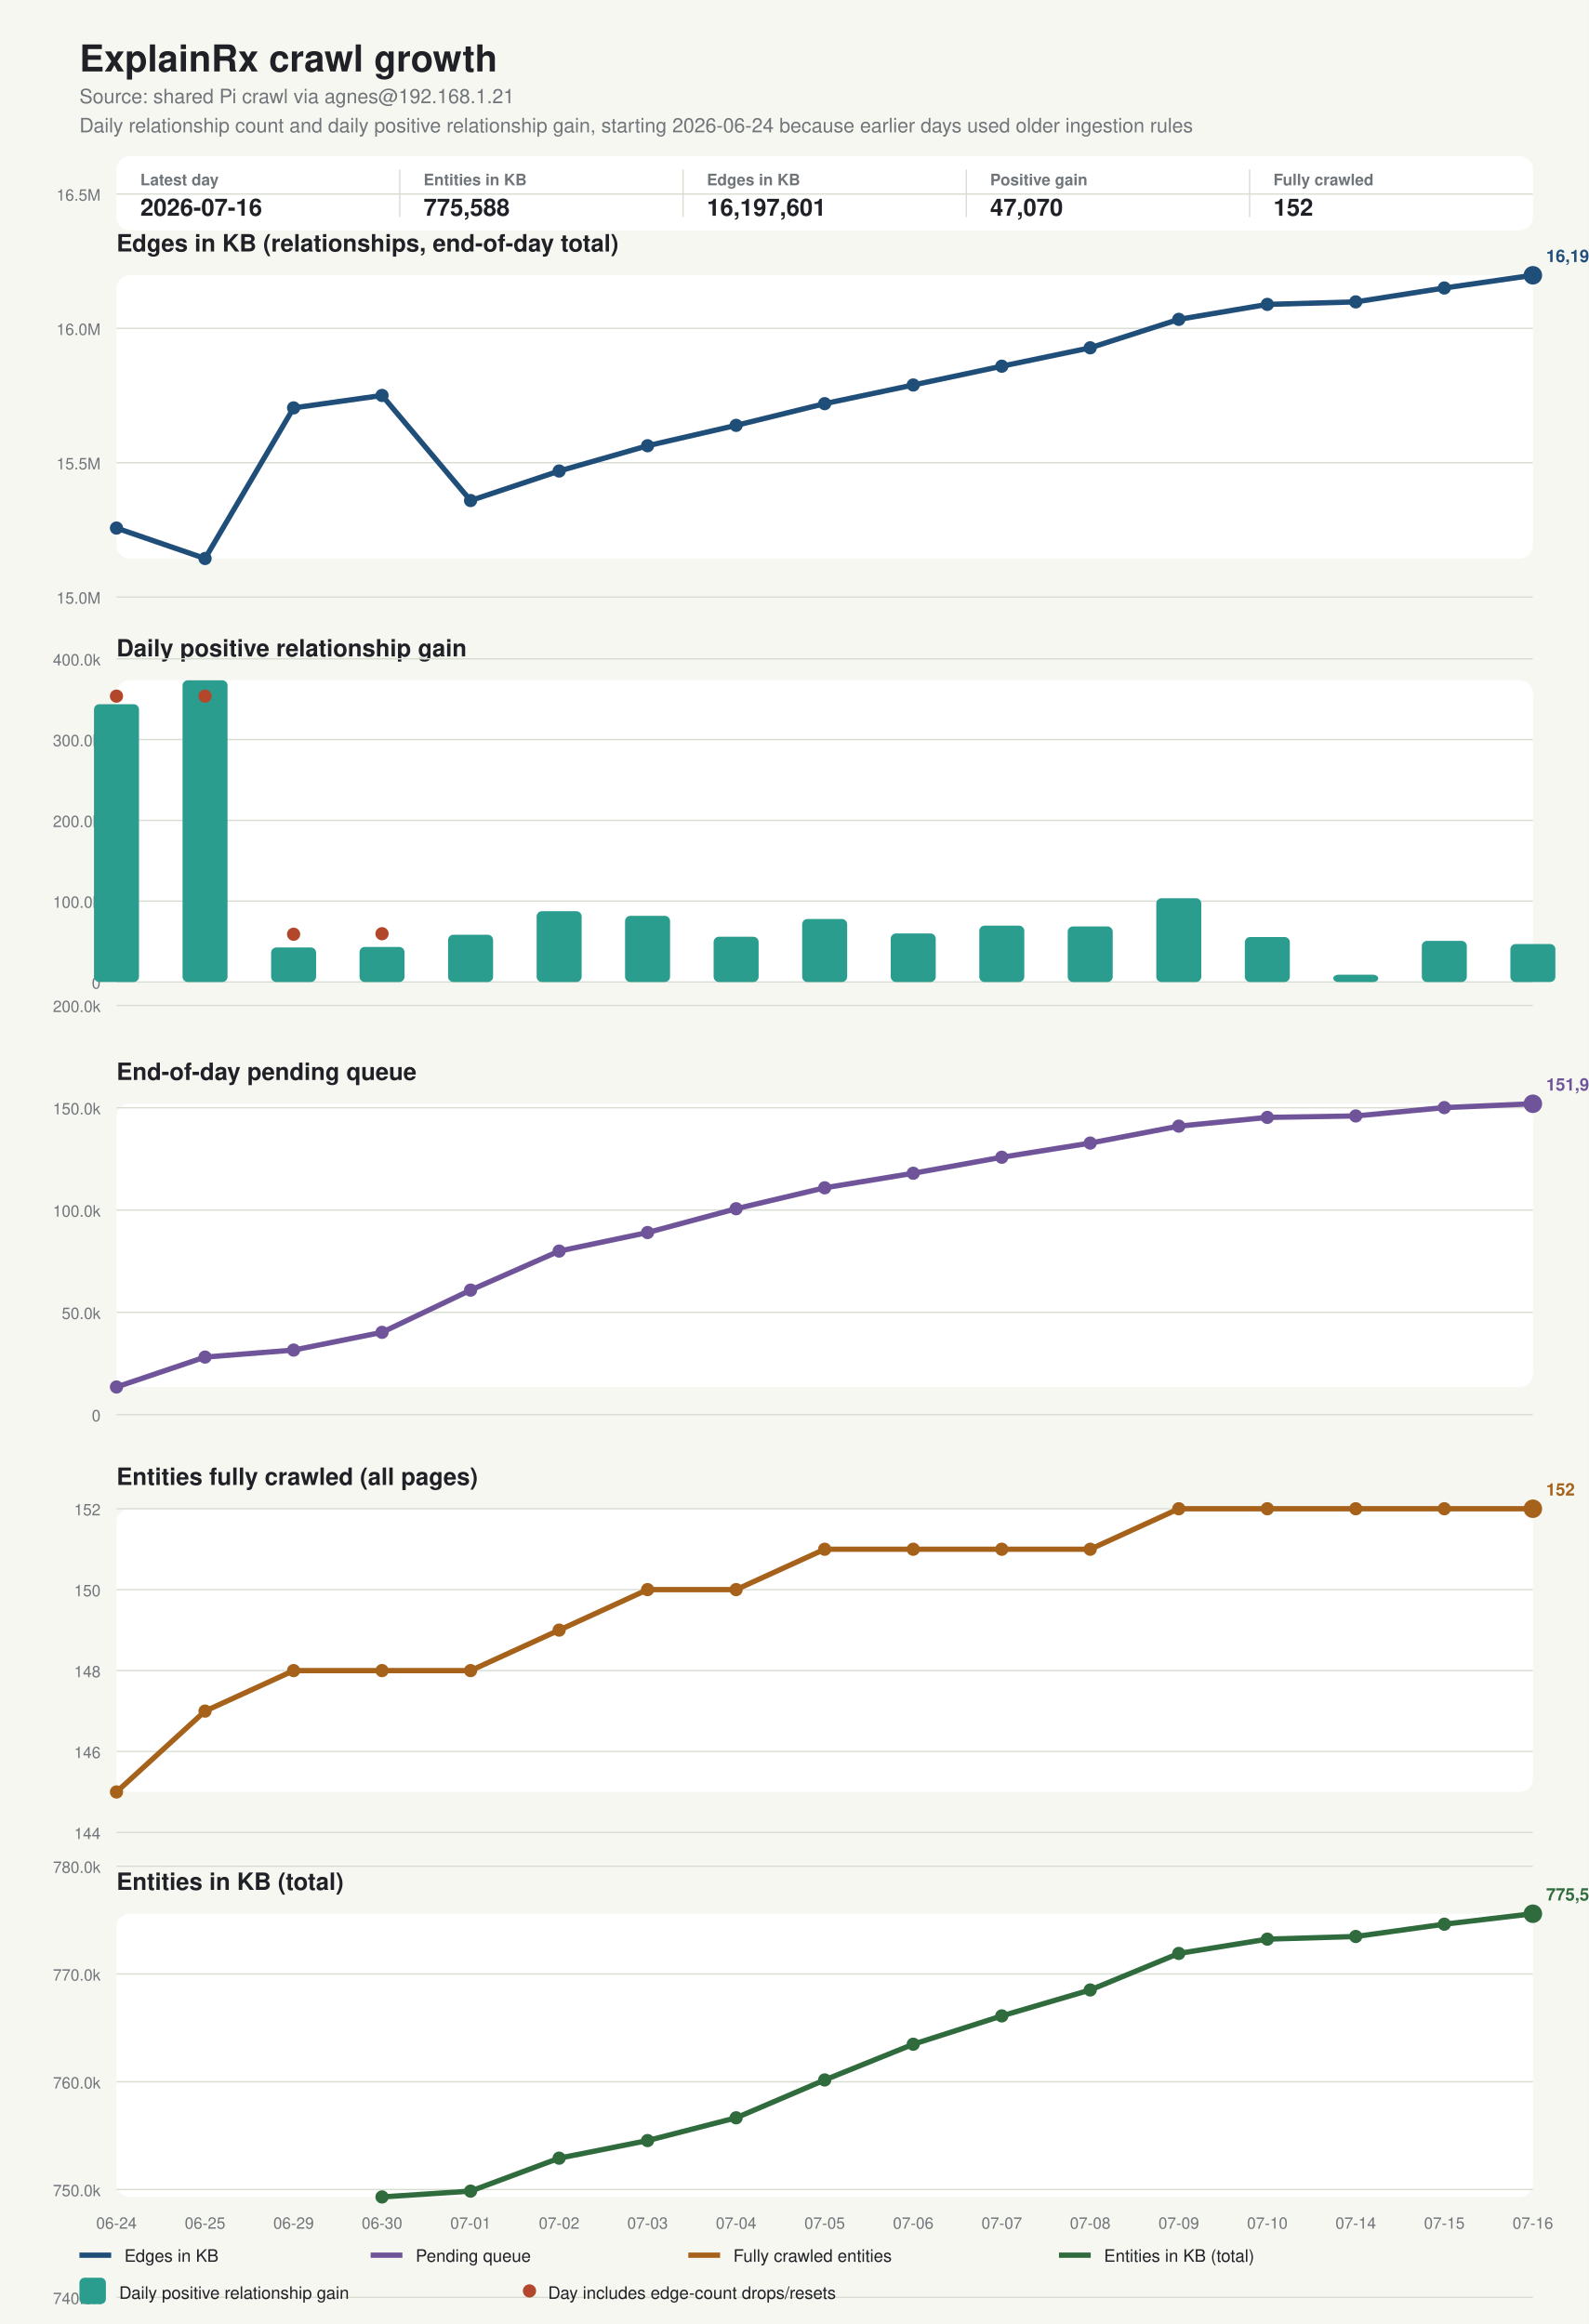
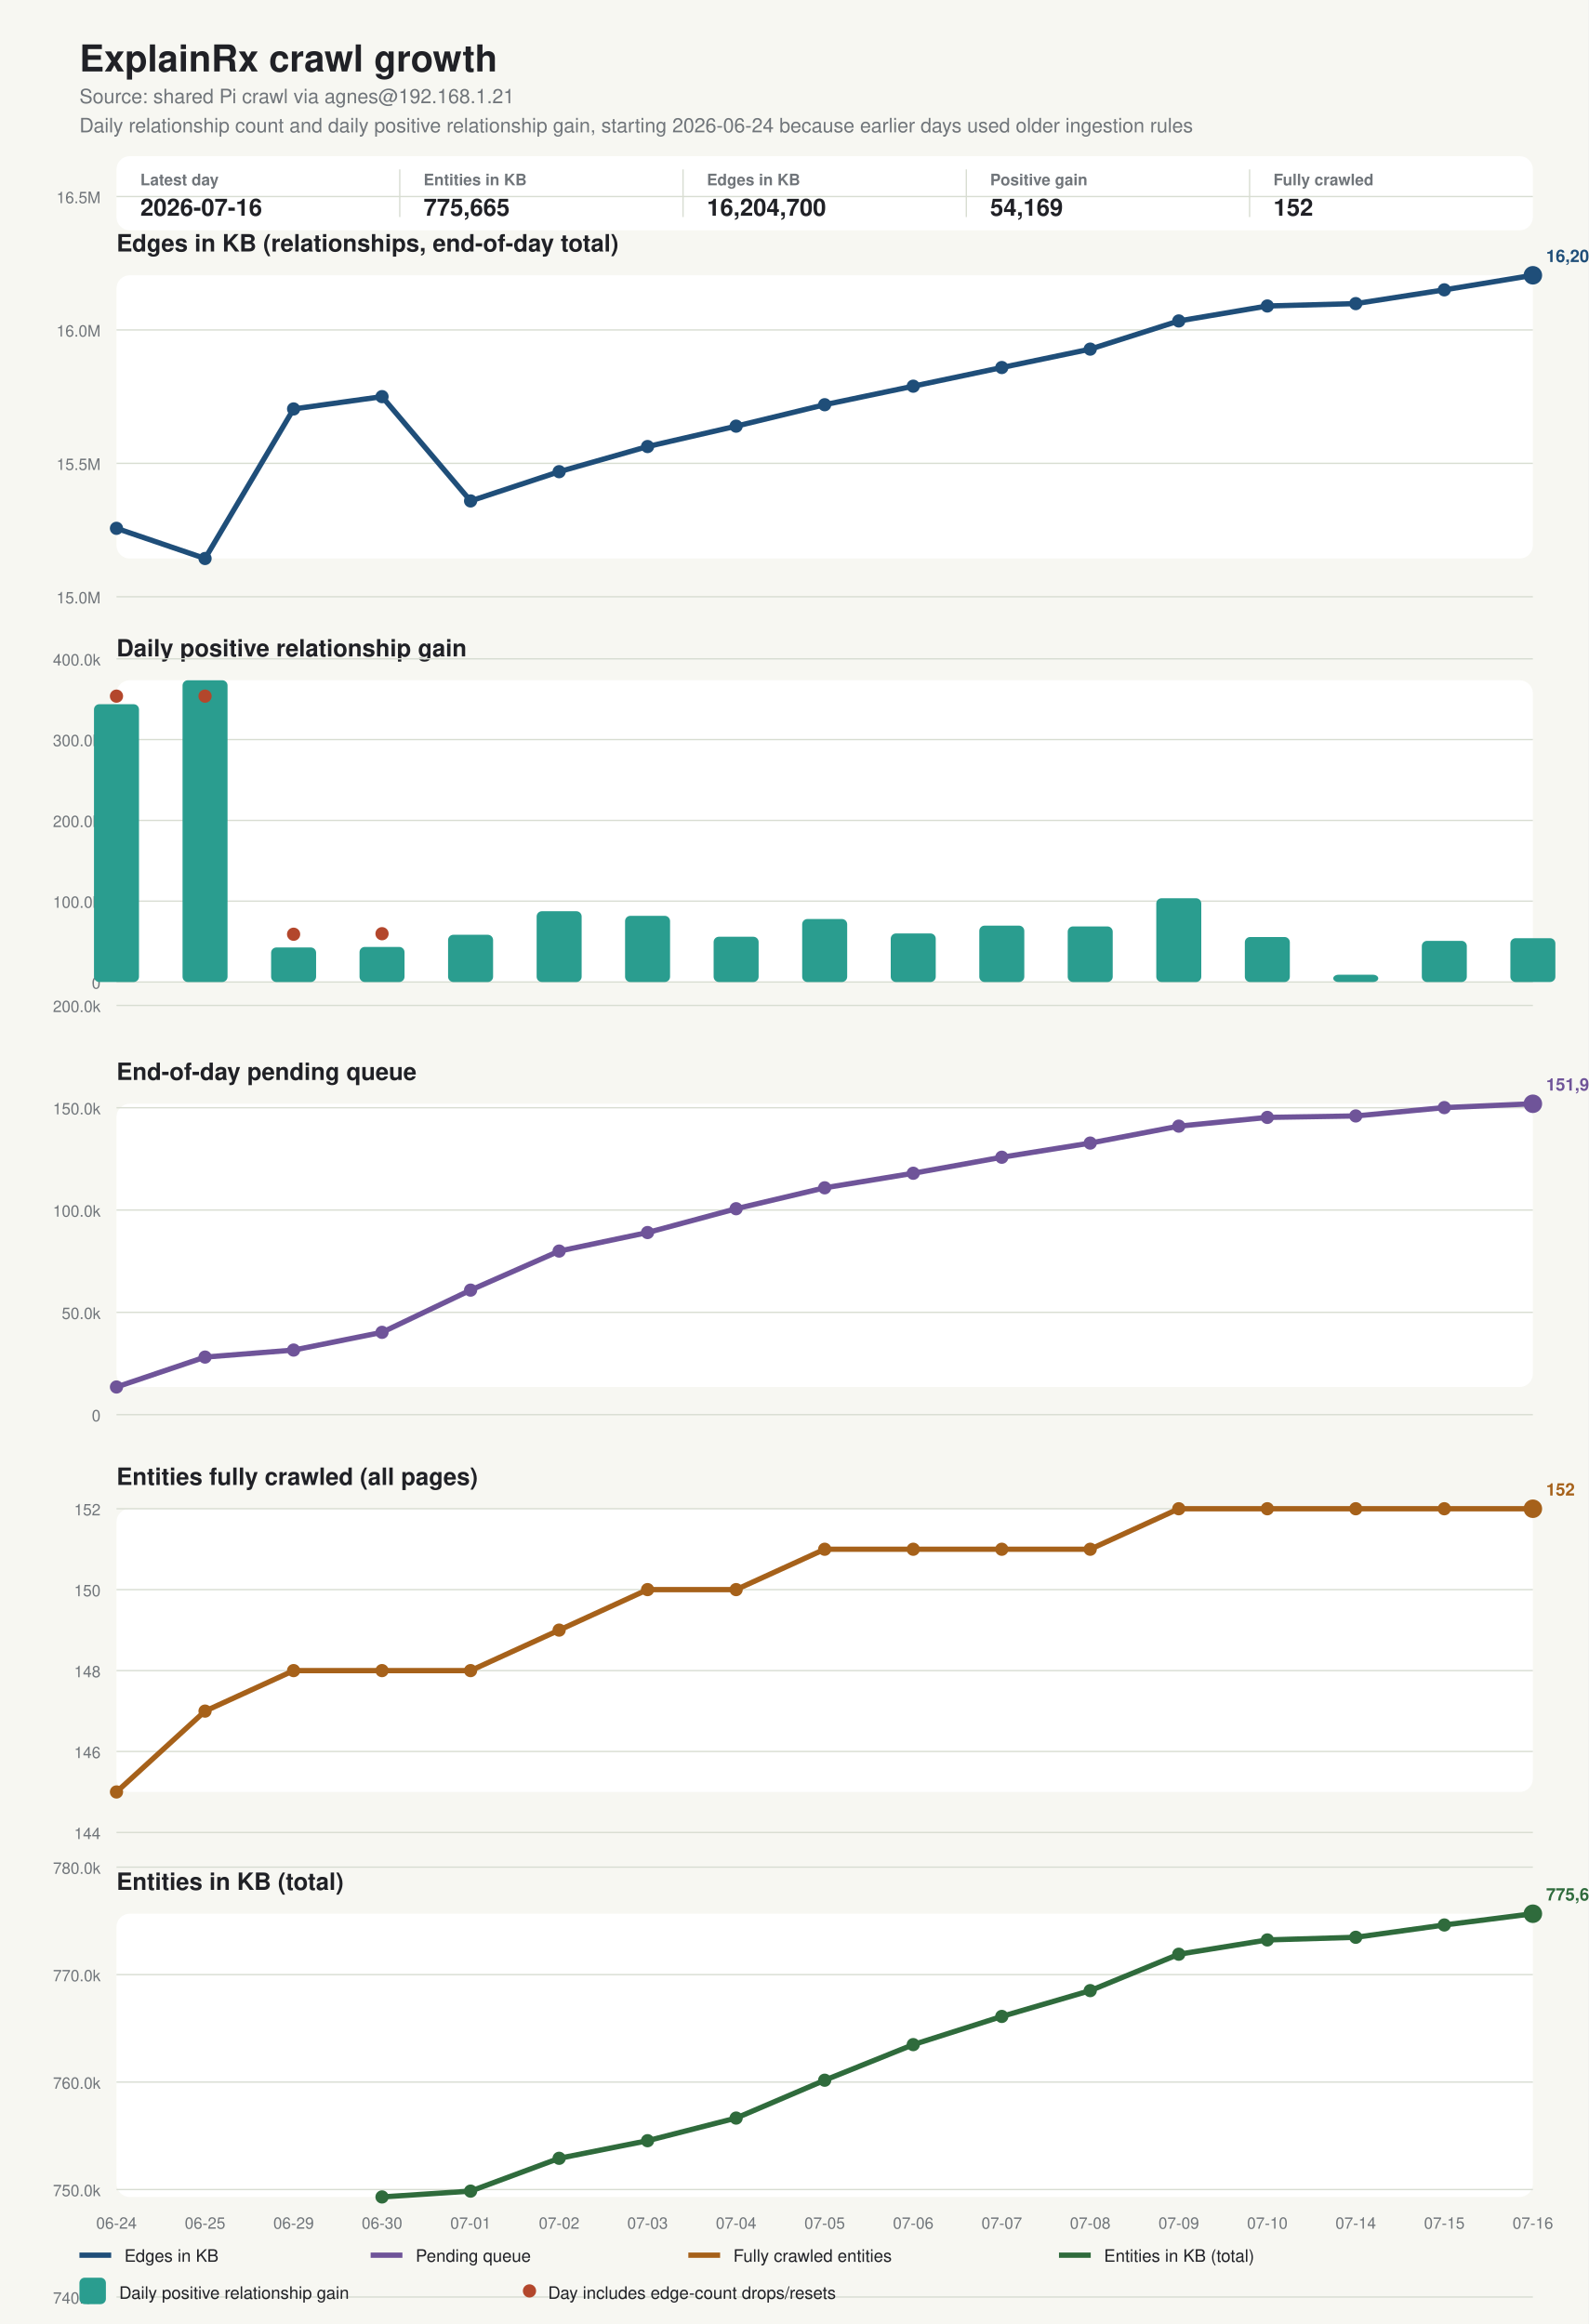
<svg xmlns="http://www.w3.org/2000/svg" width="1200" height="1756" viewBox="0 0 1200 1756">
  <rect width="100%" height="100%" fill="#f7f7f2" />
  <text x="60" y="54" font-family="Helvetica, Arial, sans-serif" font-size="28" font-weight="700" fill="#202126">ExplainRx crawl growth</text>
  <text x="60" y="78" font-family="Helvetica, Arial, sans-serif" font-size="15" fill="#70757a">Source: shared Pi crawl via agnes@192.168.1.21</text>
  <text x="60" y="100" font-family="Helvetica, Arial, sans-serif" font-size="15" fill="#70757a">Daily relationship count and daily positive relationship gain, starting 2026-06-24 because earlier days used older ingestion rules</text>
  <rect x="88" y="118" width="1070" height="56" fill="#ffffff" rx="10" />
  <rect x="88" y="208" width="1070" height="214" fill="#ffffff" rx="10" />
  <rect x="88" y="514" width="1070" height="228" fill="#ffffff" rx="10" />
  <rect x="88" y="834" width="1070" height="214" fill="#ffffff" rx="10" />
  <rect x="88" y="1140" width="1070" height="214" fill="#ffffff" rx="10" />
  <rect x="88" y="1446" width="1070" height="214" fill="#ffffff" rx="10" />
  <text x="88" y="190" font-family="Helvetica, Arial, sans-serif" font-size="18" font-weight="700" fill="#202126">Edges in KB (relationships, end-of-day total)</text>
  <text x="88" y="496" font-family="Helvetica, Arial, sans-serif" font-size="18" font-weight="700" fill="#202126">Daily positive relationship gain</text>
  <text x="88" y="816" font-family="Helvetica, Arial, sans-serif" font-size="18" font-weight="700" fill="#202126">End-of-day pending queue</text>
  <text x="88" y="1122" font-family="Helvetica, Arial, sans-serif" font-size="18" font-weight="700" fill="#202126">Entities fully crawled (all pages)</text>
  <text x="88" y="1428" font-family="Helvetica, Arial, sans-serif" font-size="18" font-weight="700" fill="#202126">Entities in KB (total)</text>
  <text x="106.0" y="140" font-family="Helvetica, Arial, sans-serif" font-size="12" font-weight="700" fill="#70757a">Latest day</text>
  <text x="106.0" y="163" font-family="Helvetica, Arial, sans-serif" font-size="18" font-weight="700" fill="#202126">2026-07-16</text>
  <line x1="302.0" y1="128" x2="302.0" y2="164" stroke="#d8ddd2" stroke-width="1" />
  <text x="320.0" y="140" font-family="Helvetica, Arial, sans-serif" font-size="12" font-weight="700" fill="#70757a">Entities in KB</text>
-   <text x="320.0" y="163" font-family="Helvetica, Arial, sans-serif" font-size="18" font-weight="700" fill="#202126">775,588</text>
+   <text x="320.0" y="163" font-family="Helvetica, Arial, sans-serif" font-size="18" font-weight="700" fill="#202126">775,665</text>
  <line x1="516.0" y1="128" x2="516.0" y2="164" stroke="#d8ddd2" stroke-width="1" />
  <text x="534.0" y="140" font-family="Helvetica, Arial, sans-serif" font-size="12" font-weight="700" fill="#70757a">Edges in KB</text>
-   <text x="534.0" y="163" font-family="Helvetica, Arial, sans-serif" font-size="18" font-weight="700" fill="#202126">16,197,601</text>
+   <text x="534.0" y="163" font-family="Helvetica, Arial, sans-serif" font-size="18" font-weight="700" fill="#202126">16,204,700</text>
  <line x1="730.0" y1="128" x2="730.0" y2="164" stroke="#d8ddd2" stroke-width="1" />
  <text x="748.0" y="140" font-family="Helvetica, Arial, sans-serif" font-size="12" font-weight="700" fill="#70757a">Positive gain</text>
-   <text x="748.0" y="163" font-family="Helvetica, Arial, sans-serif" font-size="18" font-weight="700" fill="#202126">47,070</text>
+   <text x="748.0" y="163" font-family="Helvetica, Arial, sans-serif" font-size="18" font-weight="700" fill="#202126">54,169</text>
  <line x1="944.0" y1="128" x2="944.0" y2="164" stroke="#d8ddd2" stroke-width="1" />
  <text x="962.0" y="140" font-family="Helvetica, Arial, sans-serif" font-size="12" font-weight="700" fill="#70757a">Fully crawled</text>
  <text x="962.0" y="163" font-family="Helvetica, Arial, sans-serif" font-size="18" font-weight="700" fill="#202126">152</text>
-   <line x1="88" y1="451.1" x2="1158" y2="451.1" stroke="#d8ddd2" stroke-width="1" />
-   <text x="76" y="456.1" text-anchor="end" font-family="Helvetica, Arial, sans-serif" font-size="12" fill="#70757a">15.0M</text>
-   <line x1="88" y1="349.6" x2="1158" y2="349.6" stroke="#d8ddd2" stroke-width="1" />
-   <text x="76" y="354.6" text-anchor="end" font-family="Helvetica, Arial, sans-serif" font-size="12" fill="#70757a">15.5M</text>
-   <line x1="88" y1="248.1" x2="1158" y2="248.1" stroke="#d8ddd2" stroke-width="1" />
-   <text x="76" y="253.1" text-anchor="end" font-family="Helvetica, Arial, sans-serif" font-size="12" fill="#70757a">16.0M</text>
-   <line x1="88" y1="146.6" x2="1158" y2="146.6" stroke="#d8ddd2" stroke-width="1" />
-   <text x="76" y="151.6" text-anchor="end" font-family="Helvetica, Arial, sans-serif" font-size="12" fill="#70757a">16.5M</text>
+   <line x1="88" y1="450.9" x2="1158" y2="450.9" stroke="#d8ddd2" stroke-width="1" />
+   <text x="76" y="455.9" text-anchor="end" font-family="Helvetica, Arial, sans-serif" font-size="12" fill="#70757a">15.0M</text>
+   <line x1="88" y1="350.1" x2="1158" y2="350.1" stroke="#d8ddd2" stroke-width="1" />
+   <text x="76" y="355.1" text-anchor="end" font-family="Helvetica, Arial, sans-serif" font-size="12" fill="#70757a">15.5M</text>
+   <line x1="88" y1="249.3" x2="1158" y2="249.3" stroke="#d8ddd2" stroke-width="1" />
+   <text x="76" y="254.3" text-anchor="end" font-family="Helvetica, Arial, sans-serif" font-size="12" fill="#70757a">16.0M</text>
+   <line x1="88" y1="148.5" x2="1158" y2="148.5" stroke="#d8ddd2" stroke-width="1" />
+   <text x="76" y="153.5" text-anchor="end" font-family="Helvetica, Arial, sans-serif" font-size="12" fill="#70757a">16.5M</text>
  <line x1="88" y1="742.0" x2="1158" y2="742.0" stroke="#d8ddd2" stroke-width="1" />
  <text x="76" y="747.0" text-anchor="end" font-family="Helvetica, Arial, sans-serif" font-size="12" fill="#70757a">0</text>
  <line x1="88" y1="680.9" x2="1158" y2="680.9" stroke="#d8ddd2" stroke-width="1" />
  <text x="76" y="685.9" text-anchor="end" font-family="Helvetica, Arial, sans-serif" font-size="12" fill="#70757a">100.0k</text>
  <line x1="88" y1="619.9" x2="1158" y2="619.9" stroke="#d8ddd2" stroke-width="1" />
  <text x="76" y="624.9" text-anchor="end" font-family="Helvetica, Arial, sans-serif" font-size="12" fill="#70757a">200.0k</text>
  <line x1="88" y1="558.8" x2="1158" y2="558.8" stroke="#d8ddd2" stroke-width="1" />
  <text x="76" y="563.8" text-anchor="end" font-family="Helvetica, Arial, sans-serif" font-size="12" fill="#70757a">300.0k</text>
  <line x1="88" y1="497.8" x2="1158" y2="497.8" stroke="#d8ddd2" stroke-width="1" />
  <text x="76" y="502.8" text-anchor="end" font-family="Helvetica, Arial, sans-serif" font-size="12" fill="#70757a">400.0k</text>
  <line x1="88" y1="1068.9" x2="1158" y2="1068.9" stroke="#d8ddd2" stroke-width="1" />
  <text x="76" y="1073.9" text-anchor="end" font-family="Helvetica, Arial, sans-serif" font-size="12" fill="#70757a">0</text>
  <line x1="88" y1="991.6" x2="1158" y2="991.6" stroke="#d8ddd2" stroke-width="1" />
  <text x="76" y="996.6" text-anchor="end" font-family="Helvetica, Arial, sans-serif" font-size="12" fill="#70757a">50.0k</text>
  <line x1="88" y1="914.3" x2="1158" y2="914.3" stroke="#d8ddd2" stroke-width="1" />
  <text x="76" y="919.3" text-anchor="end" font-family="Helvetica, Arial, sans-serif" font-size="12" fill="#70757a">100.0k</text>
  <line x1="88" y1="837.0" x2="1158" y2="837.0" stroke="#d8ddd2" stroke-width="1" />
  <text x="76" y="842.0" text-anchor="end" font-family="Helvetica, Arial, sans-serif" font-size="12" fill="#70757a">150.0k</text>
  <line x1="88" y1="759.7" x2="1158" y2="759.7" stroke="#d8ddd2" stroke-width="1" />
  <text x="76" y="764.7" text-anchor="end" font-family="Helvetica, Arial, sans-serif" font-size="12" fill="#70757a">200.0k</text>
  <line x1="88" y1="1384.6" x2="1158" y2="1384.6" stroke="#d8ddd2" stroke-width="1" />
  <text x="76" y="1389.6" text-anchor="end" font-family="Helvetica, Arial, sans-serif" font-size="12" fill="#70757a">144</text>
  <line x1="88" y1="1323.4" x2="1158" y2="1323.4" stroke="#d8ddd2" stroke-width="1" />
  <text x="76" y="1328.4" text-anchor="end" font-family="Helvetica, Arial, sans-serif" font-size="12" fill="#70757a">146</text>
  <line x1="88" y1="1262.3" x2="1158" y2="1262.3" stroke="#d8ddd2" stroke-width="1" />
  <text x="76" y="1267.3" text-anchor="end" font-family="Helvetica, Arial, sans-serif" font-size="12" fill="#70757a">148</text>
  <line x1="88" y1="1201.1" x2="1158" y2="1201.1" stroke="#d8ddd2" stroke-width="1" />
  <text x="76" y="1206.1" text-anchor="end" font-family="Helvetica, Arial, sans-serif" font-size="12" fill="#70757a">150</text>
  <line x1="88" y1="1140.0" x2="1158" y2="1140.0" stroke="#d8ddd2" stroke-width="1" />
  <text x="76" y="1145.0" text-anchor="end" font-family="Helvetica, Arial, sans-serif" font-size="12" fill="#70757a">152</text>
-   <line x1="88" y1="1735.9" x2="1158" y2="1735.9" stroke="#d8ddd2" stroke-width="1" />
-   <text x="76" y="1740.9" text-anchor="end" font-family="Helvetica, Arial, sans-serif" font-size="12" fill="#70757a">740.0k</text>
+   <line x1="88" y1="1735.6" x2="1158" y2="1735.6" stroke="#d8ddd2" stroke-width="1" />
+   <text x="76" y="1740.6" text-anchor="end" font-family="Helvetica, Arial, sans-serif" font-size="12" fill="#70757a">740.0k</text>
  <line x1="88" y1="1654.4" x2="1158" y2="1654.4" stroke="#d8ddd2" stroke-width="1" />
  <text x="76" y="1659.4" text-anchor="end" font-family="Helvetica, Arial, sans-serif" font-size="12" fill="#70757a">750.0k</text>
-   <line x1="88" y1="1573.0" x2="1158" y2="1573.0" stroke="#d8ddd2" stroke-width="1" />
-   <text x="76" y="1578.0" text-anchor="end" font-family="Helvetica, Arial, sans-serif" font-size="12" fill="#70757a">760.0k</text>
-   <line x1="88" y1="1491.5" x2="1158" y2="1491.5" stroke="#d8ddd2" stroke-width="1" />
-   <text x="76" y="1496.5" text-anchor="end" font-family="Helvetica, Arial, sans-serif" font-size="12" fill="#70757a">770.0k</text>
-   <line x1="88" y1="1410.1" x2="1158" y2="1410.1" stroke="#d8ddd2" stroke-width="1" />
-   <text x="76" y="1415.1" text-anchor="end" font-family="Helvetica, Arial, sans-serif" font-size="12" fill="#70757a">780.0k</text>
-   <path d="M 88.0 399.0 L 154.9 422.0 L 221.8 308.2 L 288.6 298.8 L 355.5 378.2 L 422.4 355.9 L 489.2 336.8 L 556.1 321.4 L 623.0 305.0 L 689.9 290.9 L 756.8 276.7 L 823.6 262.8 L 890.5 241.3 L 957.4 230.0 L 1024.2 228.1 L 1091.1 217.6 L 1158.0 208.0" fill="none" stroke="#1f4e79" stroke-width="4" stroke-linecap="round" stroke-linejoin="round" />
-   <circle cx="88.0" cy="399.0" r="5" fill="#1f4e79" />
+   <line x1="88" y1="1573.2" x2="1158" y2="1573.2" stroke="#d8ddd2" stroke-width="1" />
+   <text x="76" y="1578.2" text-anchor="end" font-family="Helvetica, Arial, sans-serif" font-size="12" fill="#70757a">760.0k</text>
+   <line x1="88" y1="1492.0" x2="1158" y2="1492.0" stroke="#d8ddd2" stroke-width="1" />
+   <text x="76" y="1497.0" text-anchor="end" font-family="Helvetica, Arial, sans-serif" font-size="12" fill="#70757a">770.0k</text>
+   <line x1="88" y1="1410.8" x2="1158" y2="1410.8" stroke="#d8ddd2" stroke-width="1" />
+   <text x="76" y="1415.8" text-anchor="end" font-family="Helvetica, Arial, sans-serif" font-size="12" fill="#70757a">780.0k</text>
+   <path d="M 88.0 399.2 L 154.9 422.0 L 221.8 309.0 L 288.6 299.7 L 355.5 378.5 L 422.4 356.4 L 489.2 337.4 L 556.1 322.0 L 623.0 305.8 L 689.9 291.8 L 756.8 277.7 L 823.6 263.8 L 890.5 242.5 L 957.4 231.2 L 1024.2 229.4 L 1091.1 219.0 L 1158.0 208.0" fill="none" stroke="#1f4e79" stroke-width="4" stroke-linecap="round" stroke-linejoin="round" />
+   <circle cx="88.0" cy="399.2" r="5" fill="#1f4e79" />
  <circle cx="154.9" cy="422.0" r="5" fill="#1f4e79" />
-   <circle cx="221.8" cy="308.2" r="5" fill="#1f4e79" />
-   <circle cx="288.6" cy="298.8" r="5" fill="#1f4e79" />
-   <circle cx="355.5" cy="378.2" r="5" fill="#1f4e79" />
-   <circle cx="422.4" cy="355.9" r="5" fill="#1f4e79" />
-   <circle cx="489.2" cy="336.8" r="5" fill="#1f4e79" />
-   <circle cx="556.1" cy="321.4" r="5" fill="#1f4e79" />
-   <circle cx="623.0" cy="305.0" r="5" fill="#1f4e79" />
-   <circle cx="689.9" cy="290.9" r="5" fill="#1f4e79" />
-   <circle cx="756.8" cy="276.7" r="5" fill="#1f4e79" />
-   <circle cx="823.6" cy="262.8" r="5" fill="#1f4e79" />
-   <circle cx="890.5" cy="241.3" r="5" fill="#1f4e79" />
-   <circle cx="957.4" cy="230.0" r="5" fill="#1f4e79" />
-   <circle cx="1024.2" cy="228.1" r="5" fill="#1f4e79" />
-   <circle cx="1091.1" cy="217.6" r="5" fill="#1f4e79" />
+   <circle cx="221.8" cy="309.0" r="5" fill="#1f4e79" />
+   <circle cx="288.6" cy="299.7" r="5" fill="#1f4e79" />
+   <circle cx="355.5" cy="378.5" r="5" fill="#1f4e79" />
+   <circle cx="422.4" cy="356.4" r="5" fill="#1f4e79" />
+   <circle cx="489.2" cy="337.4" r="5" fill="#1f4e79" />
+   <circle cx="556.1" cy="322.0" r="5" fill="#1f4e79" />
+   <circle cx="623.0" cy="305.8" r="5" fill="#1f4e79" />
+   <circle cx="689.9" cy="291.8" r="5" fill="#1f4e79" />
+   <circle cx="756.8" cy="277.7" r="5" fill="#1f4e79" />
+   <circle cx="823.6" cy="263.8" r="5" fill="#1f4e79" />
+   <circle cx="890.5" cy="242.5" r="5" fill="#1f4e79" />
+   <circle cx="957.4" cy="231.2" r="5" fill="#1f4e79" />
+   <circle cx="1024.2" cy="229.4" r="5" fill="#1f4e79" />
+   <circle cx="1091.1" cy="219.0" r="5" fill="#1f4e79" />
  <circle cx="1158.0" cy="208.0" r="7" fill="#1f4e79" />
-   <text x="1168.0" y="198.0" font-family="Helvetica, Arial, sans-serif" font-size="13" font-weight="700" fill="#1f4e79">16,197,601</text>
+   <text x="1168.0" y="198.0" font-family="Helvetica, Arial, sans-serif" font-size="13" font-weight="700" fill="#1f4e79">16,204,700</text>
  <rect x="71.0" y="532.1" width="34" height="209.9" rx="4" fill="#2a9d8f" />
  <circle cx="88.0" cy="526.0" r="5" fill="#b3472c" />
  <rect x="137.9" y="514.0" width="34" height="228.0" rx="4" fill="#2a9d8f" />
  <circle cx="154.9" cy="526.0" r="5" fill="#b3472c" />
  <rect x="204.8" y="715.9" width="34" height="26.1" rx="4" fill="#2a9d8f" />
  <circle cx="221.8" cy="705.9" r="5" fill="#b3472c" />
  <rect x="271.6" y="715.5" width="34" height="26.5" rx="4" fill="#2a9d8f" />
  <circle cx="288.6" cy="705.5" r="5" fill="#b3472c" />
  <rect x="338.5" y="706.3" width="34" height="35.7" rx="4" fill="#2a9d8f" />
  <rect x="405.4" y="688.5" width="34" height="53.5" rx="4" fill="#2a9d8f" />
  <rect x="472.2" y="692.0" width="34" height="50.0" rx="4" fill="#2a9d8f" />
  <rect x="539.1" y="707.8" width="34" height="34.2" rx="4" fill="#2a9d8f" />
  <rect x="606.0" y="694.4" width="34" height="47.6" rx="4" fill="#2a9d8f" />
  <rect x="672.9" y="705.3" width="34" height="36.7" rx="4" fill="#2a9d8f" />
  <rect x="739.8" y="699.4" width="34" height="42.6" rx="4" fill="#2a9d8f" />
  <rect x="806.6" y="700.0" width="34" height="42.0" rx="4" fill="#2a9d8f" />
  <rect x="873.5" y="678.7" width="34" height="63.3" rx="4" fill="#2a9d8f" />
  <rect x="940.4" y="708.0" width="34" height="34.0" rx="4" fill="#2a9d8f" />
  <rect x="1007.2" y="736.5" width="34" height="5.5" rx="4" fill="#2a9d8f" />
  <rect x="1074.1" y="710.9" width="34" height="31.1" rx="4" fill="#2a9d8f" />
-   <rect x="1141.0" y="713.3" width="34" height="28.7" rx="4" fill="#2a9d8f" />
+   <rect x="1141.0" y="708.9" width="34" height="33.1" rx="4" fill="#2a9d8f" />
  <path d="M 88.0 1048.0 L 154.9 1025.4 L 221.8 1020.1 L 288.6 1006.7 L 355.5 974.8 L 422.4 945.3 L 489.2 931.3 L 556.1 913.3 L 623.0 897.5 L 689.9 886.5 L 756.8 874.4 L 823.6 863.7 L 890.5 850.9 L 957.4 844.3 L 1024.2 843.2 L 1091.1 836.9 L 1158.0 834.0" fill="none" stroke="#6f5499" stroke-width="4" stroke-linecap="round" stroke-linejoin="round" />
  <circle cx="88.0" cy="1048.0" r="5" fill="#6f5499" />
  <circle cx="154.9" cy="1025.4" r="5" fill="#6f5499" />
  <circle cx="221.8" cy="1020.1" r="5" fill="#6f5499" />
  <circle cx="288.6" cy="1006.7" r="5" fill="#6f5499" />
  <circle cx="355.5" cy="974.8" r="5" fill="#6f5499" />
  <circle cx="422.4" cy="945.3" r="5" fill="#6f5499" />
  <circle cx="489.2" cy="931.3" r="5" fill="#6f5499" />
  <circle cx="556.1" cy="913.3" r="5" fill="#6f5499" />
  <circle cx="623.0" cy="897.5" r="5" fill="#6f5499" />
  <circle cx="689.9" cy="886.5" r="5" fill="#6f5499" />
  <circle cx="756.8" cy="874.4" r="5" fill="#6f5499" />
  <circle cx="823.6" cy="863.7" r="5" fill="#6f5499" />
  <circle cx="890.5" cy="850.9" r="5" fill="#6f5499" />
  <circle cx="957.4" cy="844.3" r="5" fill="#6f5499" />
  <circle cx="1024.2" cy="843.2" r="5" fill="#6f5499" />
  <circle cx="1091.1" cy="836.9" r="5" fill="#6f5499" />
  <circle cx="1158.0" cy="834.0" r="7" fill="#6f5499" />
-   <text x="1168.0" y="824.0" font-family="Helvetica, Arial, sans-serif" font-size="13" font-weight="700" fill="#6f5499">151,927</text>
+   <text x="1168.0" y="824.0" font-family="Helvetica, Arial, sans-serif" font-size="13" font-weight="700" fill="#6f5499">151,928</text>
  <path d="M 88.0 1354.0 L 154.9 1292.9 L 221.8 1262.3 L 288.6 1262.3 L 355.5 1262.3 L 422.4 1231.7 L 489.2 1201.1 L 556.1 1201.1 L 623.0 1170.6 L 689.9 1170.6 L 756.8 1170.6 L 823.6 1170.6 L 890.5 1140.0 L 957.4 1140.0 L 1024.2 1140.0 L 1091.1 1140.0 L 1158.0 1140.0" fill="none" stroke="#a6611a" stroke-width="4" stroke-linecap="round" stroke-linejoin="round" />
  <circle cx="88.0" cy="1354.0" r="5" fill="#a6611a" />
  <circle cx="154.9" cy="1292.9" r="5" fill="#a6611a" />
  <circle cx="221.8" cy="1262.3" r="5" fill="#a6611a" />
  <circle cx="288.6" cy="1262.3" r="5" fill="#a6611a" />
  <circle cx="355.5" cy="1262.3" r="5" fill="#a6611a" />
  <circle cx="422.4" cy="1231.7" r="5" fill="#a6611a" />
  <circle cx="489.2" cy="1201.1" r="5" fill="#a6611a" />
  <circle cx="556.1" cy="1201.1" r="5" fill="#a6611a" />
  <circle cx="623.0" cy="1170.6" r="5" fill="#a6611a" />
  <circle cx="689.9" cy="1170.6" r="5" fill="#a6611a" />
  <circle cx="756.8" cy="1170.6" r="5" fill="#a6611a" />
  <circle cx="823.6" cy="1170.6" r="5" fill="#a6611a" />
  <circle cx="890.5" cy="1140.0" r="5" fill="#a6611a" />
  <circle cx="957.4" cy="1140.0" r="5" fill="#a6611a" />
  <circle cx="1024.2" cy="1140.0" r="5" fill="#a6611a" />
  <circle cx="1091.1" cy="1140.0" r="5" fill="#a6611a" />
  <circle cx="1158.0" cy="1140.0" r="7" fill="#a6611a" />
  <text x="1168.0" y="1130.0" font-family="Helvetica, Arial, sans-serif" font-size="13" font-weight="700" fill="#a6611a">152</text>
-   <path d="M 288.6 1660.0 L 355.5 1655.6 L 422.4 1630.7 L 489.2 1617.4 L 556.1 1600.2 L 623.0 1571.6 L 689.9 1544.6 L 756.8 1523.2 L 823.6 1503.6 L 890.5 1476.0 L 957.4 1465.2 L 1024.2 1463.2 L 1091.1 1453.9 L 1158.0 1446.0" fill="none" stroke="#2f6b3c" stroke-width="4" stroke-linecap="round" stroke-linejoin="round" />
+   <path d="M 288.6 1660.0 L 355.5 1655.6 L 422.4 1630.8 L 489.2 1617.5 L 556.1 1600.4 L 623.0 1571.8 L 689.9 1544.9 L 756.8 1523.6 L 823.6 1504.1 L 890.5 1476.6 L 957.4 1465.8 L 1024.2 1463.8 L 1091.1 1454.5 L 1158.0 1446.0" fill="none" stroke="#2f6b3c" stroke-width="4" stroke-linecap="round" stroke-linejoin="round" />
  <circle cx="288.6" cy="1660.0" r="5" fill="#2f6b3c" />
  <circle cx="355.5" cy="1655.6" r="5" fill="#2f6b3c" />
-   <circle cx="422.4" cy="1630.7" r="5" fill="#2f6b3c" />
-   <circle cx="489.2" cy="1617.4" r="5" fill="#2f6b3c" />
-   <circle cx="556.1" cy="1600.2" r="5" fill="#2f6b3c" />
-   <circle cx="623.0" cy="1571.6" r="5" fill="#2f6b3c" />
-   <circle cx="689.9" cy="1544.6" r="5" fill="#2f6b3c" />
-   <circle cx="756.8" cy="1523.2" r="5" fill="#2f6b3c" />
-   <circle cx="823.6" cy="1503.6" r="5" fill="#2f6b3c" />
-   <circle cx="890.5" cy="1476.0" r="5" fill="#2f6b3c" />
-   <circle cx="957.4" cy="1465.2" r="5" fill="#2f6b3c" />
-   <circle cx="1024.2" cy="1463.2" r="5" fill="#2f6b3c" />
-   <circle cx="1091.1" cy="1453.9" r="5" fill="#2f6b3c" />
+   <circle cx="422.4" cy="1630.8" r="5" fill="#2f6b3c" />
+   <circle cx="489.2" cy="1617.5" r="5" fill="#2f6b3c" />
+   <circle cx="556.1" cy="1600.4" r="5" fill="#2f6b3c" />
+   <circle cx="623.0" cy="1571.8" r="5" fill="#2f6b3c" />
+   <circle cx="689.9" cy="1544.9" r="5" fill="#2f6b3c" />
+   <circle cx="756.8" cy="1523.6" r="5" fill="#2f6b3c" />
+   <circle cx="823.6" cy="1504.1" r="5" fill="#2f6b3c" />
+   <circle cx="890.5" cy="1476.6" r="5" fill="#2f6b3c" />
+   <circle cx="957.4" cy="1465.8" r="5" fill="#2f6b3c" />
+   <circle cx="1024.2" cy="1463.8" r="5" fill="#2f6b3c" />
+   <circle cx="1091.1" cy="1454.5" r="5" fill="#2f6b3c" />
  <circle cx="1158.0" cy="1446.0" r="7" fill="#2f6b3c" />
-   <text x="1168.0" y="1436.0" font-family="Helvetica, Arial, sans-serif" font-size="13" font-weight="700" fill="#2f6b3c">775,588</text>
+   <text x="1168.0" y="1436.0" font-family="Helvetica, Arial, sans-serif" font-size="13" font-weight="700" fill="#2f6b3c">775,665</text>
  <text x="88.0" y="1684" text-anchor="middle" font-family="Helvetica, Arial, sans-serif" font-size="12" fill="#70757a">06-24</text>
  <text x="154.9" y="1684" text-anchor="middle" font-family="Helvetica, Arial, sans-serif" font-size="12" fill="#70757a">06-25</text>
  <text x="221.8" y="1684" text-anchor="middle" font-family="Helvetica, Arial, sans-serif" font-size="12" fill="#70757a">06-29</text>
  <text x="288.6" y="1684" text-anchor="middle" font-family="Helvetica, Arial, sans-serif" font-size="12" fill="#70757a">06-30</text>
  <text x="355.5" y="1684" text-anchor="middle" font-family="Helvetica, Arial, sans-serif" font-size="12" fill="#70757a">07-01</text>
  <text x="422.4" y="1684" text-anchor="middle" font-family="Helvetica, Arial, sans-serif" font-size="12" fill="#70757a">07-02</text>
  <text x="489.2" y="1684" text-anchor="middle" font-family="Helvetica, Arial, sans-serif" font-size="12" fill="#70757a">07-03</text>
  <text x="556.1" y="1684" text-anchor="middle" font-family="Helvetica, Arial, sans-serif" font-size="12" fill="#70757a">07-04</text>
  <text x="623.0" y="1684" text-anchor="middle" font-family="Helvetica, Arial, sans-serif" font-size="12" fill="#70757a">07-05</text>
  <text x="689.9" y="1684" text-anchor="middle" font-family="Helvetica, Arial, sans-serif" font-size="12" fill="#70757a">07-06</text>
  <text x="756.8" y="1684" text-anchor="middle" font-family="Helvetica, Arial, sans-serif" font-size="12" fill="#70757a">07-07</text>
  <text x="823.6" y="1684" text-anchor="middle" font-family="Helvetica, Arial, sans-serif" font-size="12" fill="#70757a">07-08</text>
  <text x="890.5" y="1684" text-anchor="middle" font-family="Helvetica, Arial, sans-serif" font-size="12" fill="#70757a">07-09</text>
  <text x="957.4" y="1684" text-anchor="middle" font-family="Helvetica, Arial, sans-serif" font-size="12" fill="#70757a">07-10</text>
  <text x="1024.2" y="1684" text-anchor="middle" font-family="Helvetica, Arial, sans-serif" font-size="12" fill="#70757a">07-14</text>
  <text x="1091.1" y="1684" text-anchor="middle" font-family="Helvetica, Arial, sans-serif" font-size="12" fill="#70757a">07-15</text>
  <text x="1158.0" y="1684" text-anchor="middle" font-family="Helvetica, Arial, sans-serif" font-size="12" fill="#70757a">07-16</text>
  <line x1="60" y1="1704" x2="84" y2="1704" stroke="#1f4e79" stroke-width="4" />
  <text x="94" y="1709" font-family="Helvetica, Arial, sans-serif" font-size="13" fill="#202126">Edges in KB</text>
  <line x1="280" y1="1704" x2="304" y2="1704" stroke="#6f5499" stroke-width="4" />
  <text x="314" y="1709" font-family="Helvetica, Arial, sans-serif" font-size="13" fill="#202126">Pending queue</text>
  <line x1="520" y1="1704" x2="544" y2="1704" stroke="#a6611a" stroke-width="4" />
  <text x="554" y="1709" font-family="Helvetica, Arial, sans-serif" font-size="13" fill="#202126">Fully crawled entities</text>
  <line x1="800" y1="1704" x2="824" y2="1704" stroke="#2f6b3c" stroke-width="4" />
  <text x="834" y="1709" font-family="Helvetica, Arial, sans-serif" font-size="13" fill="#202126">Entities in KB (total)</text>
  <rect x="60" y="1721" width="20" height="20" rx="4" fill="#2a9d8f" />
  <text x="90" y="1737" font-family="Helvetica, Arial, sans-serif" font-size="13" fill="#202126">Daily positive relationship gain</text>
  <circle cx="400" cy="1731" r="5" fill="#b3472c" />
  <text x="414" y="1737" font-family="Helvetica, Arial, sans-serif" font-size="13" fill="#202126">Day includes edge-count drops/resets</text>
</svg>
